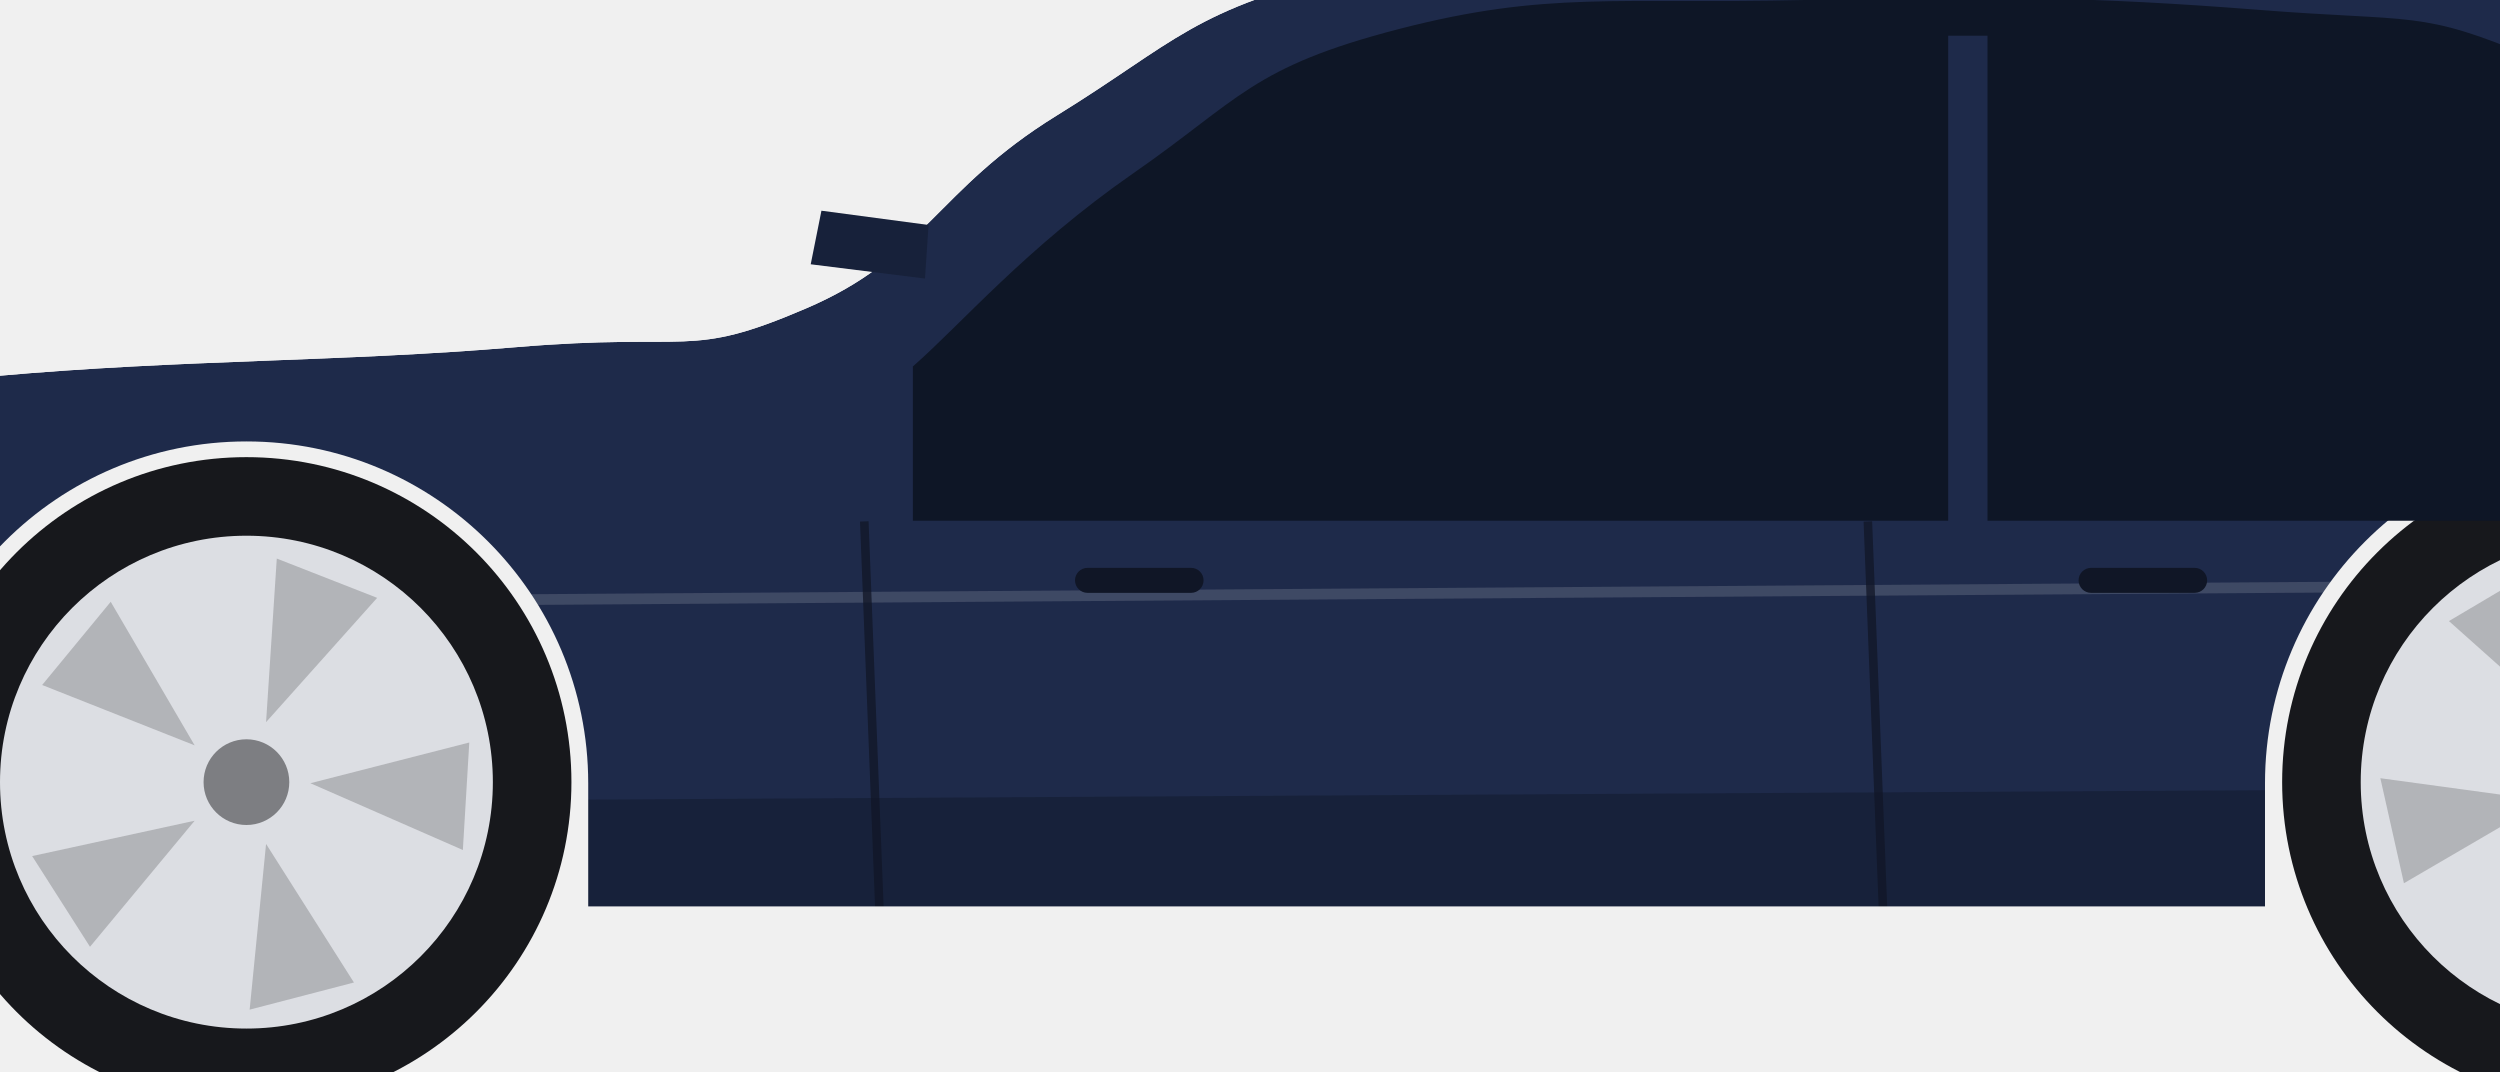
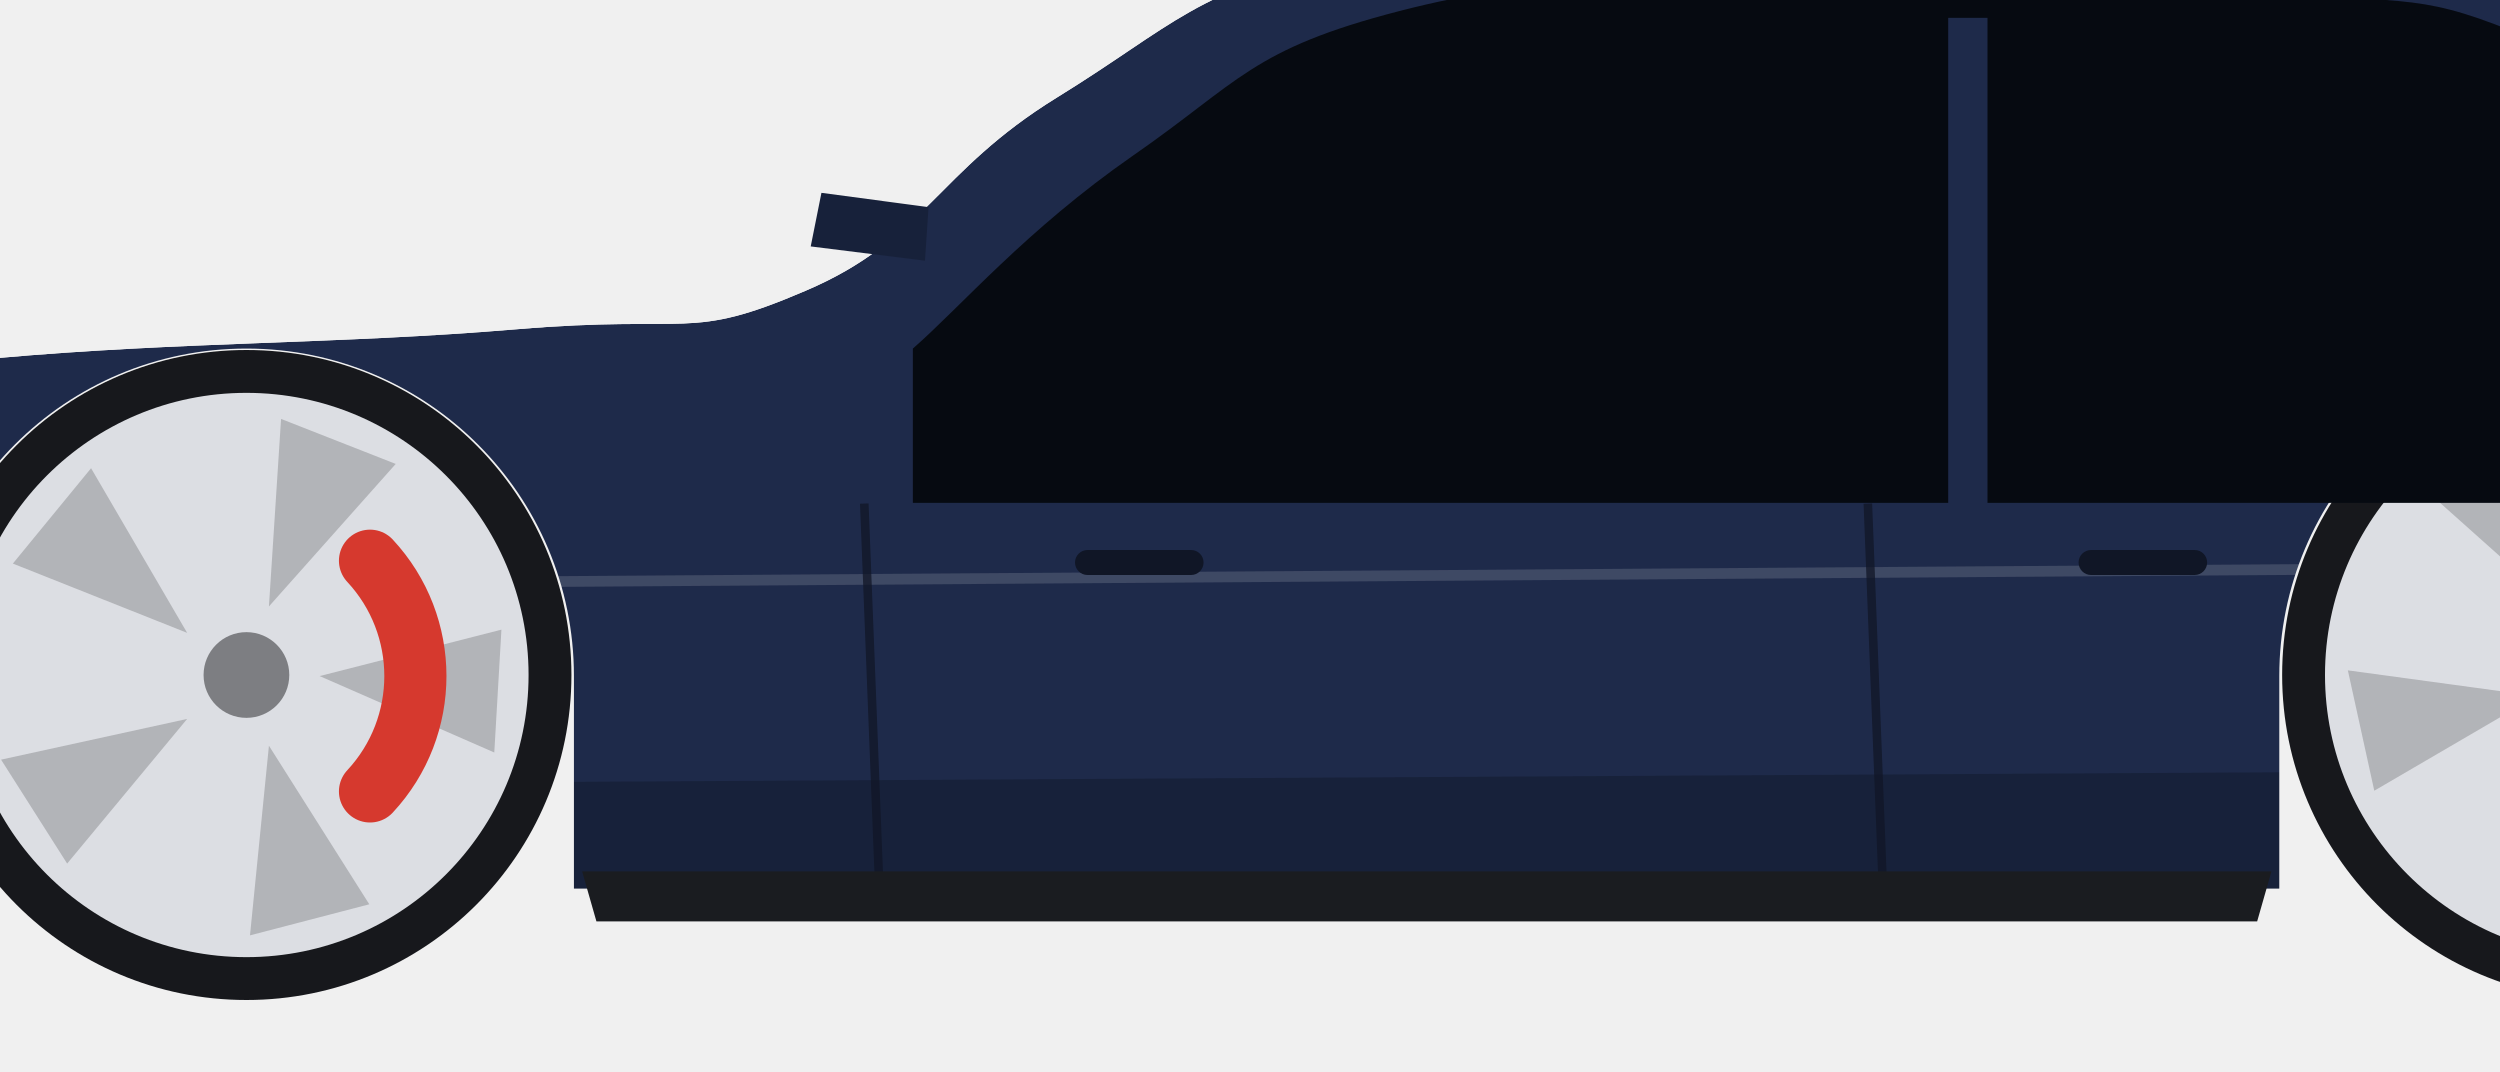
- <svg xmlns="http://www.w3.org/2000/svg" viewBox="180 120 700 300" fill="none" role="img" aria-label="KREBS K4, Detail">
+ <svg xmlns="http://www.w3.org/2000/svg" viewBox="180 150 700 300" fill="none" role="img" aria-label="KREBS K4, Detail">
  <defs>
-     <mask id="bck41E2A4Asolid" maskUnits="userSpaceOnUse" x="0" y="0" width="1200" height="500">
-       <path d="M 60.0 373.8 C 60.0 355.9 54.3 322.5 60.0 292.8 C 65.7 263.1 59.8 253.6 85.9 238.8 C 112.1 224.0 126.3 230.1 178.8 225.3 C 231.3 220.6 274.7 221.4 324.6 217.2 C 374.5 213.0 372.3 220.7 405.6 206.4 C 438.9 192.2 442.1 173.2 475.8 152.4 C 509.5 131.6 513.8 122.6 559.0 111.9 C 604.1 101.2 624.5 105.0 681.0 103.8 C 737.5 102.7 767.3 103.0 816.0 106.5 C 864.7 110.1 866.3 106.4 902.4 120.0 C 938.5 133.7 951.2 148.4 980.2 168.6 C 1009.1 188.8 1009.0 199.3 1034.2 211.8 C 1059.3 224.3 1073.0 215.8 1094.6 225.3 C 1116.3 234.8 1122.5 222.3 1132.4 255.0 C 1142.4 287.7 1138.3 347.6 1140.0 373.8 L 60.0 373.8 Z" fill="#fff" />
-       <path d=" M 153.3 403.8 L 153.3 339.3 A 95.7 95.7 0 0 1 344.7 339.3 L 344.7 403.8 Z M 814.2 403.8 L 814.2 339.3 A 95.7 95.7 0 0 1 1005.7 339.3 L 1005.7 403.8 Z" fill="#000" />
+     <mask id="bck41E2A4Asolid3" maskUnits="userSpaceOnUse" x="0" y="0" width="1200" height="500">
+       <path d="M 60.0 398.8 C 60.0 380.9 54.3 347.5 60.0 317.8 C 65.7 288.1 59.8 278.6 85.9 263.8 C 112.1 249.0 126.3 255.1 178.8 250.3 C 231.3 245.6 274.7 246.4 324.6 242.2 C 374.5 238.0 372.3 245.7 405.6 231.4 C 438.9 217.2 442.1 198.2 475.8 177.4 C 509.5 156.6 513.8 147.6 559.0 136.9 C 604.1 126.2 624.5 130.0 681.0 128.8 C 737.5 127.7 767.3 128.0 816.0 131.5 C 864.7 135.1 866.3 131.4 902.4 145.0 C 938.5 158.7 951.2 173.4 980.2 193.6 C 1009.1 213.8 1009.0 224.3 1034.2 236.8 C 1059.3 249.3 1073.0 240.8 1094.6 250.3 C 1116.3 259.8 1122.5 247.3 1132.4 280.0 C 1142.4 312.7 1138.3 372.6 1140.0 398.8 L 60.0 398.8 Z" fill="#fff" />
+       <path d=" M 157.3 428.8 L 157.3 339.3 A 91.7 91.7 0 0 1 340.7 339.3 L 340.7 428.8 Z M 818.2 428.8 L 818.2 339.3 A 91.7 91.7 0 0 1 1001.7 339.3 L 1001.7 428.8 Z" fill="#000" />
    </mask>
-     <radialGradient id="shk41E2A4Asolid" cx=".5" cy=".5" r=".5">
+     <radialGradient id="shk41E2A4Asolid3" cx=".5" cy=".5" r=".5">
      <stop offset="0" stop-color="#0B0B0C" stop-opacity=".28" />
      <stop offset=".7" stop-color="#0B0B0C" stop-opacity=".07" />
      <stop offset="1" stop-color="#0B0B0C" stop-opacity="0" />
    </radialGradient>
  </defs>
  <circle cx="249" cy="339" r="91" fill="#17181C" />
-   <circle cx="249" cy="339" r="69" fill="#DCDEE3" />
-   <path d="M 266.9 339.3 L 309.6 358.0 L 311.4 327.9 Z" fill="#0B0B0C" fill-opacity=".20" />
-   <path d="M 254.5 356.3 L 249.9 402.7 L 279.1 395.1 Z" fill="#0B0B0C" fill-opacity=".20" />
-   <path d="M 234.5 349.8 L 189.0 359.7 L 205.2 385.1 Z" fill="#0B0B0C" fill-opacity=".20" />
-   <path d="M 234.5 328.7 L 211.0 288.5 L 191.8 311.8 Z" fill="#0B0B0C" fill-opacity=".20" />
-   <path d="M 254.5 322.2 L 285.6 287.4 L 257.5 276.4 Z" fill="#0B0B0C" fill-opacity=".20" />
+   <circle cx="249" cy="339" r="79" fill="#DCDEE3" />
+   <path d="M 269.5 339.3 L 318.4 360.7 L 320.4 326.3 Z" fill="#0B0B0C" fill-opacity=".20" />
+   <path d="M 255.3 358.8 L 250.0 411.9 L 283.4 403.2 Z" fill="#0B0B0C" fill-opacity=".20" />
+   <path d="M 232.4 351.3 L 180.3 362.7 L 198.8 391.8 Z" fill="#0B0B0C" fill-opacity=".20" />
+   <path d="M 232.4 327.2 L 205.5 281.1 L 183.6 307.8 Z" fill="#0B0B0C" fill-opacity=".20" />
+   <path d="M 255.3 319.8 L 290.8 279.9 L 258.7 267.3 Z" fill="#0B0B0C" fill-opacity=".20" />
+   <path d="M 283.6 307.0 A 47.4 47.4 0 0 1 283.6 371.6" stroke="#D6392E" stroke-width="17.4" stroke-linecap="round" fill="none" />
  <circle cx="249" cy="339" r="12" fill="#0B0B0C" fill-opacity=".45" />
  <circle cx="910" cy="339" r="91" fill="#17181C" />
-   <circle cx="910" cy="339" r="69" fill="#DCDEE3" />
-   <path d="M 926.8 345.4 L 960.5 377.7 L 972.5 350.0 Z" fill="#0B0B0C" fill-opacity=".20" />
-   <path d="M 909.3 357.2 L 889.1 399.2 L 919.1 402.1 Z" fill="#0B0B0C" fill-opacity=".20" />
-   <path d="M 892.7 344.2 L 846.5 337.9 L 853.1 367.3 Z" fill="#0B0B0C" fill-opacity=".20" />
-   <path d="M 899.9 324.4 L 891.7 278.5 L 865.7 293.9 Z" fill="#0B0B0C" fill-opacity=".20" />
-   <path d="M 921.0 325.2 L 962.1 303.1 L 939.5 283.1 Z" fill="#0B0B0C" fill-opacity=".20" />
+   <circle cx="910" cy="339" r="79" fill="#DCDEE3" />
+   <path d="M 929.2 346.3 L 967.8 383.2 L 981.5 351.6 Z" fill="#0B0B0C" fill-opacity=".20" />
+   <path d="M 909.2 359.8 L 886.0 407.8 L 920.4 411.1 Z" fill="#0B0B0C" fill-opacity=".20" />
+   <path d="M 890.2 344.9 L 837.4 337.7 L 844.8 371.4 Z" fill="#0B0B0C" fill-opacity=".20" />
+   <path d="M 898.5 322.3 L 889.0 269.8 L 859.3 287.3 Z" fill="#0B0B0C" fill-opacity=".20" />
+   <path d="M 922.6 323.1 L 969.6 297.9 L 943.8 275.0 Z" fill="#0B0B0C" fill-opacity=".20" />
+   <path d="M 944.6 307.0 A 47.4 47.4 0 0 1 944.6 371.6" stroke="#D6392E" stroke-width="17.4" stroke-linecap="round" fill="none" />
  <circle cx="910" cy="339" r="12" fill="#0B0B0C" fill-opacity=".45" />
-   <g mask="url(#bck41E2A4Asolid)">
-     <path d="M 60.0 373.8 C 60.0 355.9 54.3 322.5 60.0 292.8 C 65.7 263.1 59.8 253.6 85.9 238.8 C 112.1 224.0 126.3 230.1 178.8 225.3 C 231.3 220.6 274.7 221.4 324.6 217.2 C 374.5 213.0 372.3 220.7 405.6 206.4 C 438.9 192.2 442.1 173.2 475.8 152.4 C 509.5 131.6 513.8 122.6 559.0 111.9 C 604.1 101.2 624.5 105.0 681.0 103.8 C 737.5 102.7 767.3 103.0 816.0 106.5 C 864.7 110.1 866.3 106.4 902.4 120.0 C 938.5 133.7 951.2 148.4 980.2 168.6 C 1009.1 188.8 1009.0 199.3 1034.2 211.8 C 1059.3 224.3 1073.0 215.8 1094.6 225.3 C 1116.3 234.8 1122.5 222.3 1132.4 255.0 C 1142.4 287.7 1138.3 347.6 1140.0 373.8 L 60.0 373.8 Z" fill="#1E2A4A" />
-     <path d="M 20 345.7 L 1180 339.2 L 1180 413.8 L 20 413.8 Z" fill="#17213A" />
-     <path d="M 20 290 L 1180 282" stroke="#505972" stroke-width="3" stroke-opacity=".65" />
-     <path d="M 422 266 L 427 394" stroke="#101626" stroke-width="2.4" stroke-opacity=".75" />
-     <path d="M 703 266 L 708 394" stroke="#101626" stroke-width="2.4" stroke-opacity=".75" />
-     <rect x="481" y="279" width="36" height="7" rx="3.5" fill="#101626" />
-     <rect x="762" y="279" width="36" height="7" rx="3.5" fill="#101626" />
-     <path d="M 33 253 l 92 -11 l 2 15 l -94 10 Z" fill="#F2F5FF" />
-     <path d="M 1055 243 l 104 10 l -1 15 l -104 -11 Z" fill="#6AAEFD" />
-     <circle cx="1032" cy="293" r="9" fill="none" stroke="#101626" stroke-width="2.5" />
+   <g mask="url(#bck41E2A4Asolid3)">
+     <path d="M 60.0 398.8 C 60.0 380.9 54.3 347.5 60.0 317.8 C 65.7 288.1 59.8 278.6 85.9 263.8 C 112.1 249.0 126.3 255.1 178.8 250.3 C 231.3 245.6 274.7 246.4 324.6 242.2 C 374.5 238.0 372.3 245.7 405.6 231.4 C 438.9 217.2 442.1 198.2 475.8 177.4 C 509.5 156.6 513.8 147.6 559.0 136.9 C 604.1 126.2 624.5 130.0 681.0 128.8 C 737.5 127.7 767.3 128.0 816.0 131.5 C 864.7 135.1 866.3 131.4 902.4 145.0 C 938.5 158.7 951.2 173.4 980.2 193.6 C 1009.1 213.8 1009.0 224.3 1034.2 236.8 C 1059.3 249.3 1073.0 240.8 1094.6 250.3 C 1116.3 259.8 1122.5 247.3 1132.4 280.0 C 1142.4 312.7 1138.3 372.6 1140.0 398.8 L 60.0 398.8 Z" fill="#1E2A4A" />
+     <path d="M 20 370.7 L 1180 364.2 L 1180 438.8 L 20 438.8 Z" fill="#17213A" />
+     <path d="M 20 315 L 1180 307" stroke="#505972" stroke-width="3" stroke-opacity=".65" />
+     <path d="M 422 291 L 427 419" stroke="#101626" stroke-width="2.4" stroke-opacity=".75" />
+     <path d="M 703 291 L 708 419" stroke="#101626" stroke-width="2.4" stroke-opacity=".75" />
+     <rect x="481" y="304" width="36" height="7" rx="3.5" fill="#101626" />
+     <rect x="762" y="304" width="36" height="7" rx="3.5" fill="#101626" />
+     <path d="M 33 278 l 92 -11 l 2 15 l -94 10 Z" fill="#F2F5FF" />
+     <path d="M 1055 268 l 104 10 l -1 15 l -104 -11 Z" fill="#6AAEFD" />
+     <circle cx="1032" cy="318" r="9" fill="none" stroke="#101626" stroke-width="2.5" />
  </g>
-   <path d="M 435.6 222.6 C 449.2 210.7 467.3 189.4 497.2 168.6 C 527.2 147.8 530.4 138.8 571.8 128.1 C 613.2 117.4 632.5 121.2 685.3 120.0 C 738.1 118.8 766.8 119.2 811.7 122.7 C 856.7 126.3 857.2 122.6 889.5 136.2 C 921.9 149.9 933.5 164.6 958.7 184.8 C 983.9 205.0 994.2 218.5 1004.2 228.0 L 1004.2 265.8 L 435.6 265.8 Z" fill="#0E1626" />
-   <path d="M 731 130 L 731 266" stroke="#1E2A4A" stroke-width="11" />
-   <path d="M 440 183 l -30 -4 l -3 15 l 32 4 Z" fill="#17213A" />
+   <path d="M 435.6 247.6 C 449.2 235.7 467.3 214.4 497.2 193.6 C 527.2 172.8 530.4 163.8 571.8 153.1 C 613.2 142.4 632.5 146.2 685.3 145.0 C 738.1 143.8 766.8 144.2 811.7 147.7 C 856.7 151.3 857.2 147.6 889.5 161.2 C 921.9 174.9 933.5 189.6 958.7 209.8 C 983.9 230.0 994.2 243.5 1004.2 253.0 L 1004.2 290.8 L 435.6 290.8 Z" fill="#060A11" />
+   <path d="M 731 155 L 731 291" stroke="#1E2A4A" stroke-width="11" />
+   <path d="M 440 208 l -30 -4 l -3 15 l 32 4 Z" fill="#17213A" />
+   <path d="M 343 394 L 816 394 L 812 408 L 347 408 Z" fill="#1A1C20" />
+   <path d="M 44 398 L 153 394 L 149 409 L 38 410 Z" fill="#1A1C20" />
+   <path d="M 1010 396 L 1154 400 L 1148 412 L 1010 412 Z" fill="#1A1C20" />
+   <path d="M 1028 400 L 1033 411" stroke="#5A5C5E" stroke-width="3" />
+   <path d="M 1054 400 L 1059 411" stroke="#5A5C5E" stroke-width="3" />
+   <path d="M 1080 400 L 1085 411" stroke="#5A5C5E" stroke-width="3" />
+   <path d="M 1106 400 L 1111 411" stroke="#5A5C5E" stroke-width="3" />
+   <path d="M 968 213 L 1118 204 L 1120 216 L 970 225 Z" fill="#1A1C20" />
+   <path d="M 998 218 L 1005 291 L 1017 291 L 1010 216 Z" fill="#1A1C20" />
+   <path d="M 1088 218 L 1095 291 L 1107 291 L 1100 216 Z" fill="#1A1C20" />
</svg>
